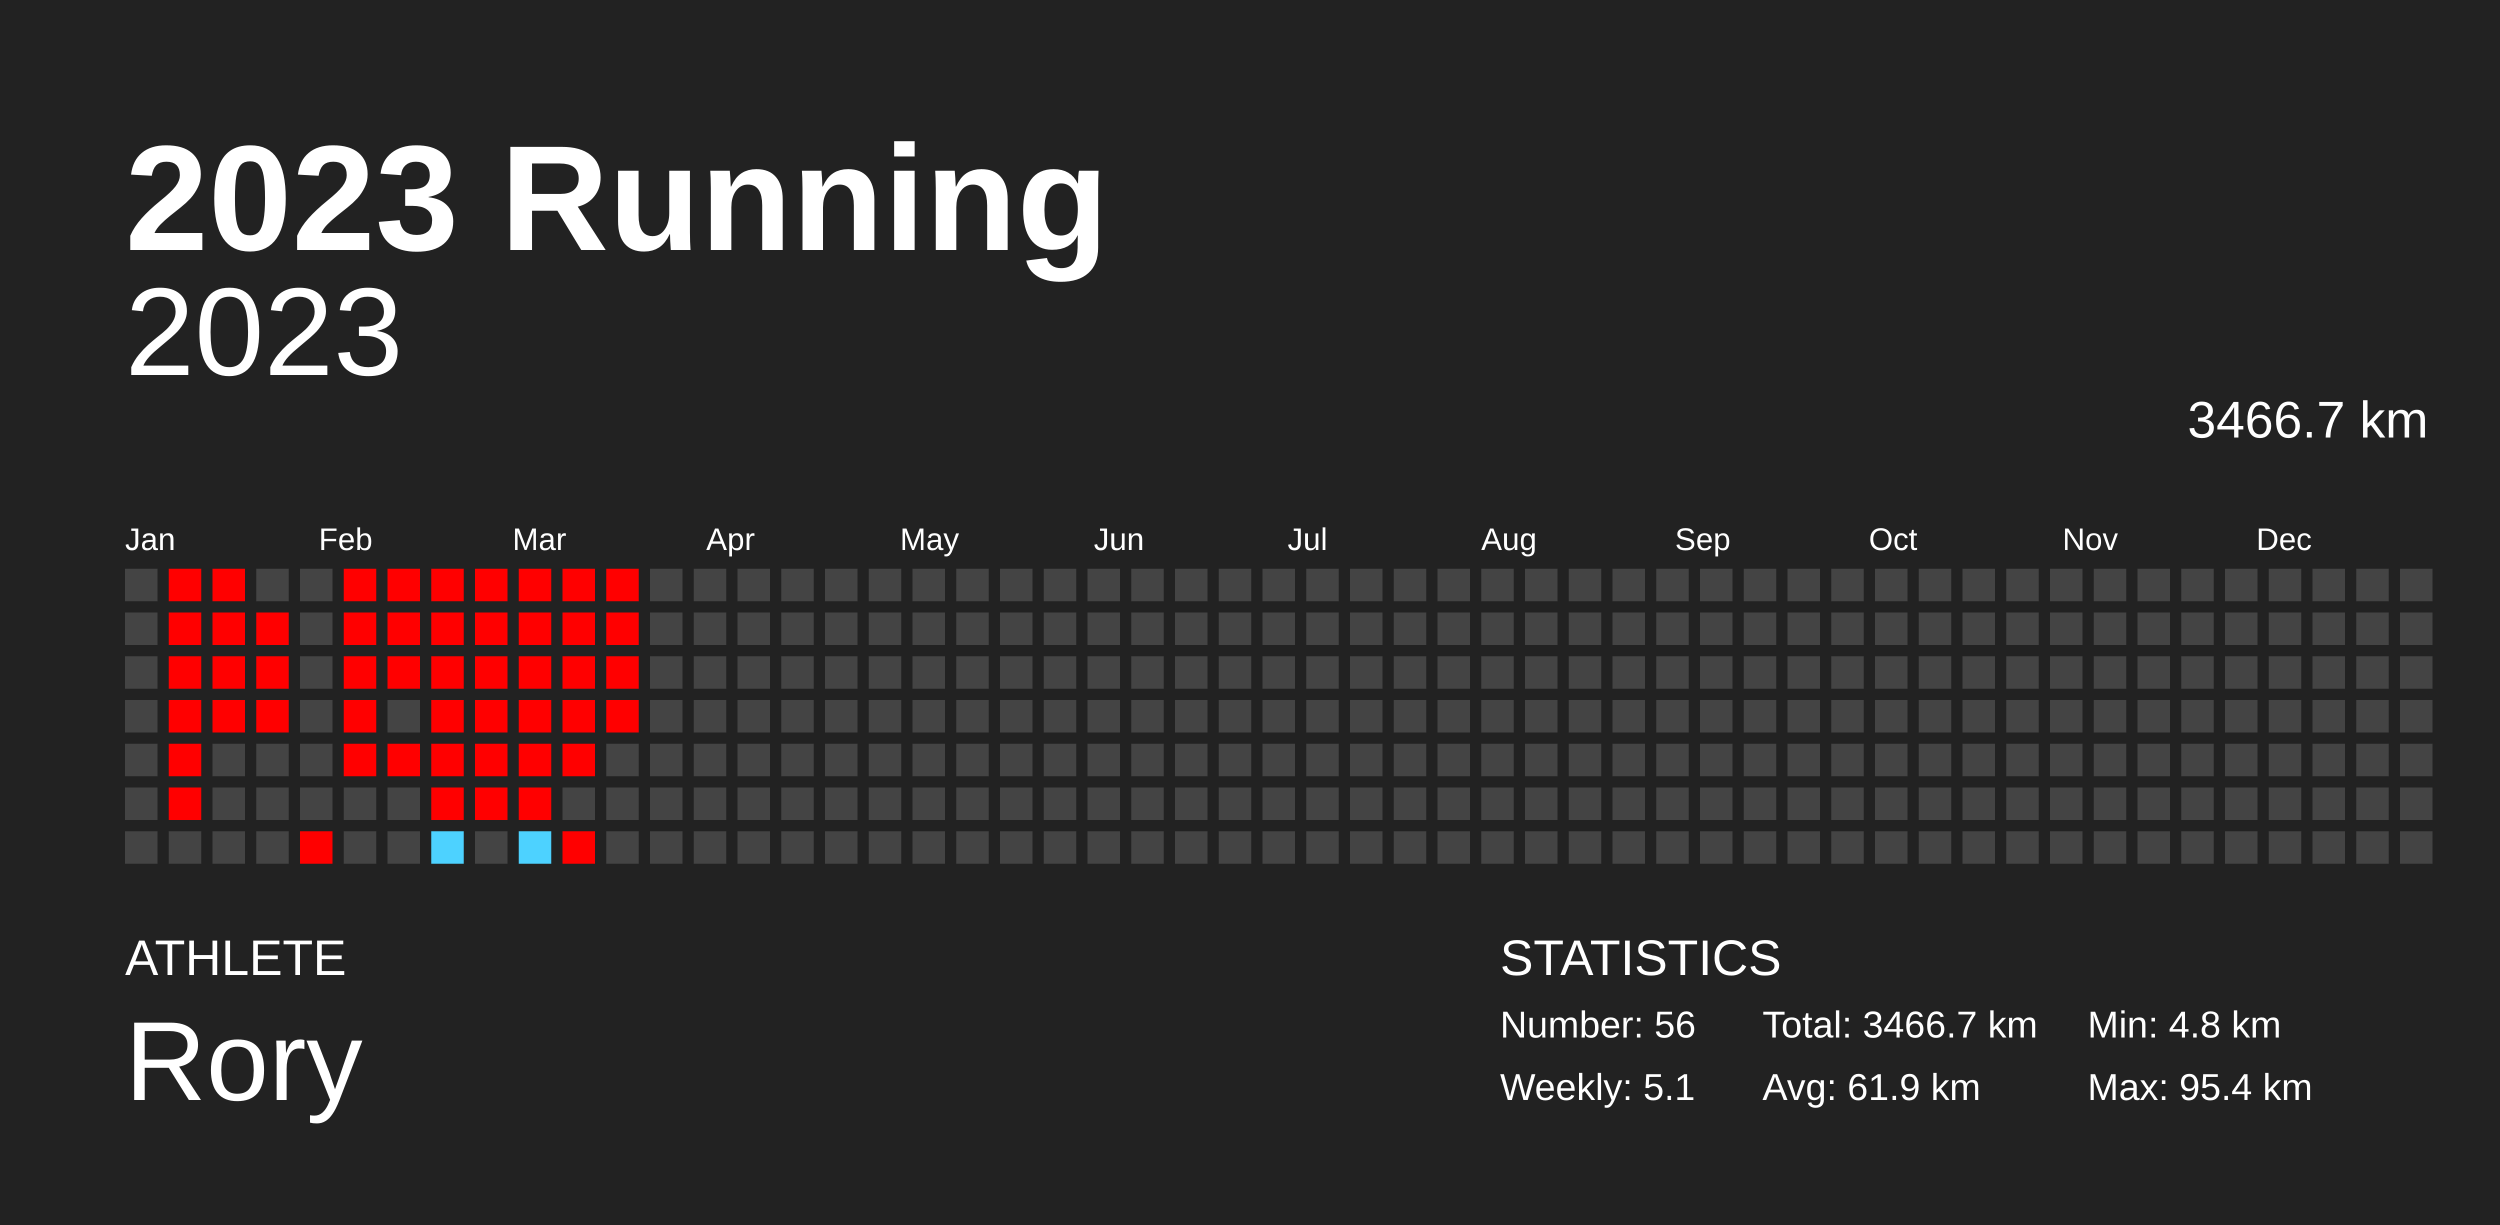
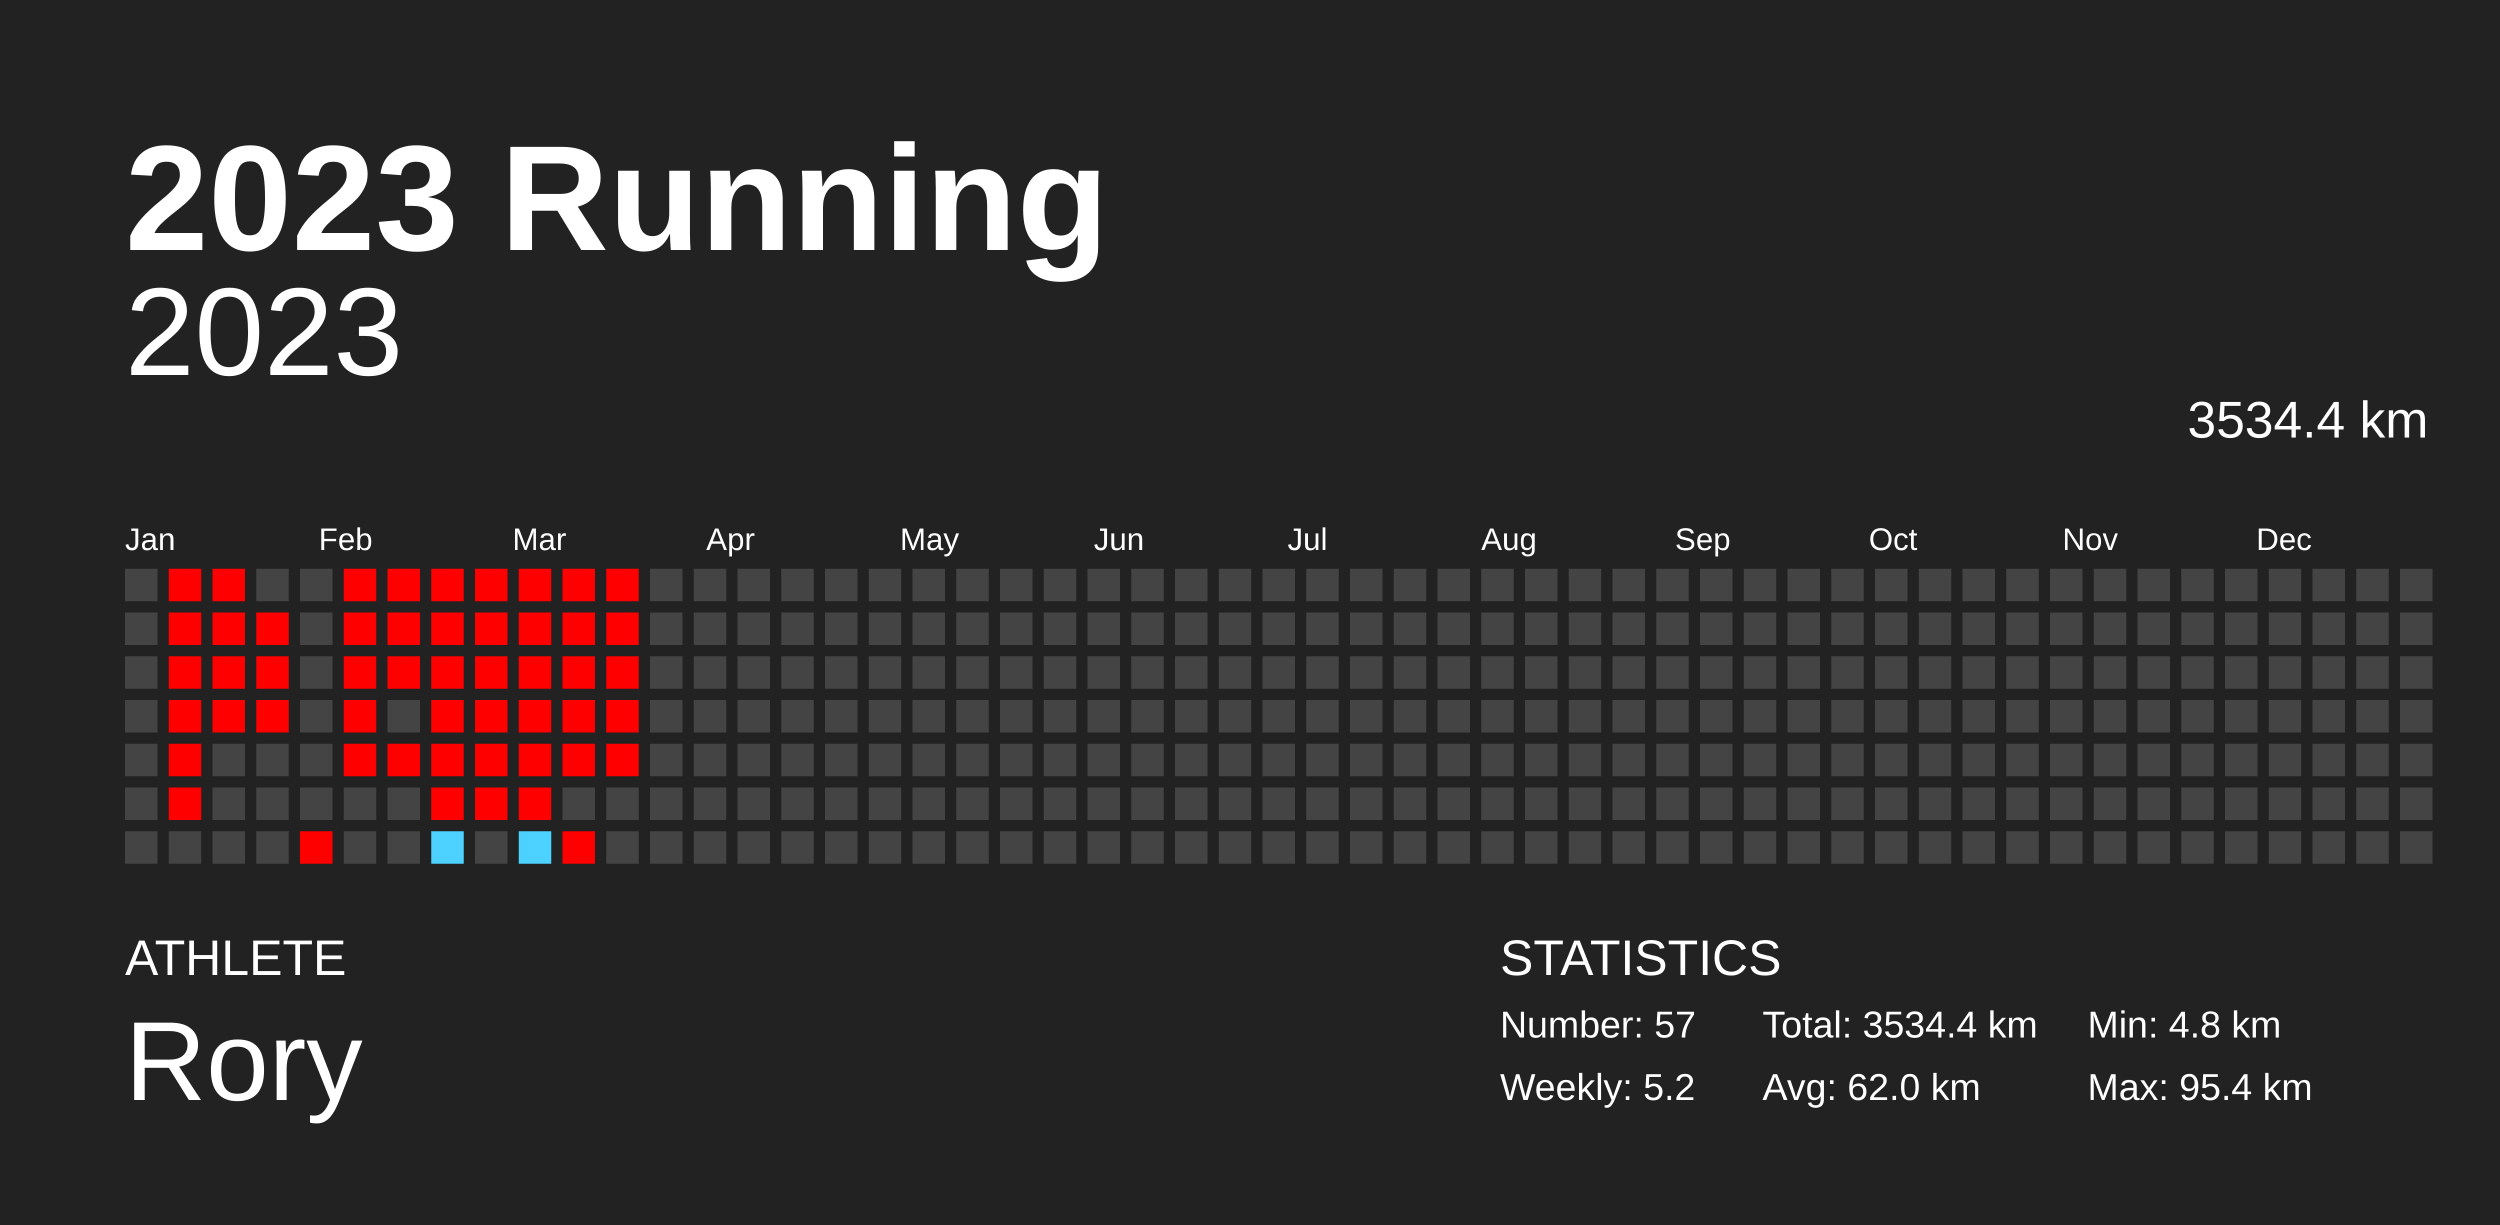
<svg xmlns="http://www.w3.org/2000/svg" baseProfile="full" height="98mm" version="1.1" viewBox="0,0,200,98" width="200mm">
  <defs />
  <rect fill="#222222" height="98" width="200" x="0" y="0" />
  <text fill="#FFFFFF" style="font-size:12px; font-family:Arial; font-weight:bold;" x="10" y="20">2023 Running</text>
  <text fill="#FFFFFF" style="font-size:4px; font-family:Arial" x="10" y="78">ATHLETE</text>
  <text fill="#FFFFFF" style="font-size:9px; font-family:Arial" x="10" y="88">Rory</text>
  <text fill="#FFFFFF" style="font-size:4px; font-family:Arial" x="120" y="78">STATISTICS</text>
-   <text fill="#FFFFFF" style="font-size:3px; font-family:Arial" x="120" y="83">Number: 56</text>
-   <text fill="#FFFFFF" style="font-size:3px; font-family:Arial" x="120" y="88">Weekly: 5.1</text>
-   <text fill="#FFFFFF" style="font-size:3px; font-family:Arial" x="141" y="83">Total: 3466.7 km</text>
-   <text fill="#FFFFFF" style="font-size:3px; font-family:Arial" x="141" y="88">Avg: 61.9 km</text>
+   <text fill="#FFFFFF" style="font-size:3px; font-family:Arial" x="120" y="83">Number: 57</text>
+   <text fill="#FFFFFF" style="font-size:3px; font-family:Arial" x="120" y="88">Weekly: 5.2</text>
+   <text fill="#FFFFFF" style="font-size:3px; font-family:Arial" x="141" y="83">Total: 3534.4 km</text>
+   <text fill="#FFFFFF" style="font-size:3px; font-family:Arial" x="141" y="88">Avg: 62.0 km</text>
  <text fill="#FFFFFF" style="font-size:3px; font-family:Arial" x="167" y="83">Min: 4.8 km</text>
  <text fill="#FFFFFF" style="font-size:3px; font-family:Arial" x="167" y="88">Max: 95.4 km</text>
  <text alignment-baseline="hanging" fill="#FFFFFF" style="font-size:10.0px; font-family:Arial;" x="10" y="30">2023</text>
-   <text alignment-baseline="hanging" fill="#FFFFFF" style="font-size:4.125px; font-family:Arial;" x="175" y="35">3466.7 km</text>
+   <text alignment-baseline="hanging" fill="#FFFFFF" style="font-size:4.125px; font-family:Arial;" x="175" y="35">3534.4 km</text>
  <text fill="#FFFFFF" style="font-size:2.5px; font-family:Arial" x="10.0" y="44">Jan</text>
  <text fill="#FFFFFF" style="font-size:2.5px; font-family:Arial" x="25.5" y="44">Feb</text>
  <text fill="#FFFFFF" style="font-size:2.5px; font-family:Arial" x="41.0" y="44">Mar</text>
  <text fill="#FFFFFF" style="font-size:2.5px; font-family:Arial" x="56.5" y="44">Apr</text>
  <text fill="#FFFFFF" style="font-size:2.5px; font-family:Arial" x="72.0" y="44">May</text>
  <text fill="#FFFFFF" style="font-size:2.5px; font-family:Arial" x="87.5" y="44">Jun</text>
  <text fill="#FFFFFF" style="font-size:2.5px; font-family:Arial" x="103.0" y="44">Jul</text>
  <text fill="#FFFFFF" style="font-size:2.5px; font-family:Arial" x="118.5" y="44">Aug</text>
  <text fill="#FFFFFF" style="font-size:2.5px; font-family:Arial" x="134.0" y="44">Sep</text>
  <text fill="#FFFFFF" style="font-size:2.5px; font-family:Arial" x="149.5" y="44">Oct</text>
  <text fill="#FFFFFF" style="font-size:2.5px; font-family:Arial" x="165.0" y="44">Nov</text>
  <text fill="#FFFFFF" style="font-size:2.5px; font-family:Arial" x="180.5" y="44">Dec</text>
  <rect fill="#444444" height="2.6" width="2.6" x="10.0" y="45.5" />
  <rect fill="#444444" height="2.6" width="2.6" x="10.0" y="49.0" />
  <rect fill="#444444" height="2.6" width="2.6" x="10.0" y="52.5" />
  <rect fill="#444444" height="2.6" width="2.6" x="10.0" y="56.0" />
  <rect fill="#444444" height="2.6" width="2.6" x="10.0" y="59.5" />
  <rect fill="#444444" height="2.6" width="2.6" x="10.0" y="63.0" />
  <rect fill="#444444" height="2.6" width="2.6" x="10.0" y="66.5" />
  <rect fill="red" height="2.6" width="2.6" x="13.5" y="45.5" />
  <rect fill="red" height="2.6" width="2.6" x="13.5" y="49.0" />
  <rect fill="red" height="2.6" width="2.6" x="13.5" y="52.5" />
  <rect fill="red" height="2.6" width="2.6" x="13.5" y="56.0" />
  <rect fill="red" height="2.6" width="2.6" x="13.5" y="59.5" />
  <rect fill="red" height="2.6" width="2.6" x="13.5" y="63.0" />
  <rect fill="#444444" height="2.6" width="2.6" x="13.5" y="66.5" />
  <rect fill="red" height="2.6" width="2.6" x="17.0" y="45.5" />
  <rect fill="red" height="2.6" width="2.6" x="17.0" y="49.0" />
  <rect fill="red" height="2.6" width="2.6" x="17.0" y="52.5" />
  <rect fill="red" height="2.6" width="2.6" x="17.0" y="56.0" />
  <rect fill="#444444" height="2.6" width="2.6" x="17.0" y="59.5" />
  <rect fill="#444444" height="2.6" width="2.6" x="17.0" y="63.0" />
  <rect fill="#444444" height="2.6" width="2.6" x="17.0" y="66.5" />
  <rect fill="#444444" height="2.6" width="2.6" x="20.5" y="45.5" />
  <rect fill="red" height="2.6" width="2.6" x="20.5" y="49.0" />
  <rect fill="red" height="2.6" width="2.6" x="20.5" y="52.5" />
  <rect fill="red" height="2.6" width="2.6" x="20.5" y="56.0" />
  <rect fill="#444444" height="2.6" width="2.6" x="20.5" y="59.5" />
  <rect fill="#444444" height="2.6" width="2.6" x="20.5" y="63.0" />
  <rect fill="#444444" height="2.6" width="2.6" x="20.5" y="66.5" />
  <rect fill="#444444" height="2.6" width="2.6" x="24.0" y="45.5" />
  <rect fill="#444444" height="2.6" width="2.6" x="24.0" y="49.0" />
  <rect fill="#444444" height="2.6" width="2.6" x="24.0" y="52.5" />
  <rect fill="#444444" height="2.6" width="2.6" x="24.0" y="56.0" />
  <rect fill="#444444" height="2.6" width="2.6" x="24.0" y="59.5" />
  <rect fill="#444444" height="2.6" width="2.6" x="24.0" y="63.0" />
  <rect fill="red" height="2.6" width="2.6" x="24.0" y="66.5" />
  <rect fill="red" height="2.6" width="2.6" x="27.5" y="45.5" />
  <rect fill="red" height="2.6" width="2.6" x="27.5" y="49.0" />
  <rect fill="red" height="2.6" width="2.6" x="27.5" y="52.5" />
  <rect fill="red" height="2.6" width="2.6" x="27.5" y="56.0" />
  <rect fill="red" height="2.6" width="2.6" x="27.5" y="59.5" />
  <rect fill="#444444" height="2.6" width="2.6" x="27.5" y="63.0" />
  <rect fill="#444444" height="2.6" width="2.6" x="27.5" y="66.5" />
  <rect fill="red" height="2.6" width="2.6" x="31.0" y="45.5" />
  <rect fill="red" height="2.6" width="2.6" x="31.0" y="49.0" />
  <rect fill="red" height="2.6" width="2.6" x="31.0" y="52.5" />
  <rect fill="#444444" height="2.6" width="2.6" x="31.0" y="56.0" />
  <rect fill="red" height="2.6" width="2.6" x="31.0" y="59.5" />
  <rect fill="#444444" height="2.6" width="2.6" x="31.0" y="63.0" />
  <rect fill="#444444" height="2.6" width="2.6" x="31.0" y="66.5" />
  <rect fill="red" height="2.6" width="2.6" x="34.5" y="45.5" />
  <rect fill="red" height="2.6" width="2.6" x="34.5" y="49.0" />
  <rect fill="red" height="2.6" width="2.6" x="34.5" y="52.5" />
  <rect fill="red" height="2.6" width="2.6" x="34.5" y="56.0" />
  <rect fill="red" height="2.6" width="2.6" x="34.5" y="59.5" />
  <rect fill="red" height="2.6" width="2.6" x="34.5" y="63.0" />
  <rect fill="#4dd2ff" height="2.6" width="2.6" x="34.5" y="66.5" />
  <rect fill="red" height="2.6" width="2.6" x="38.0" y="45.5" />
  <rect fill="red" height="2.6" width="2.6" x="38.0" y="49.0" />
  <rect fill="red" height="2.6" width="2.6" x="38.0" y="52.5" />
  <rect fill="red" height="2.6" width="2.6" x="38.0" y="56.0" />
  <rect fill="red" height="2.6" width="2.6" x="38.0" y="59.5" />
  <rect fill="red" height="2.6" width="2.6" x="38.0" y="63.0" />
  <rect fill="#444444" height="2.6" width="2.6" x="38.0" y="66.5" />
  <rect fill="red" height="2.6" width="2.6" x="41.5" y="45.5" />
  <rect fill="red" height="2.6" width="2.6" x="41.5" y="49.0" />
  <rect fill="red" height="2.6" width="2.6" x="41.5" y="52.5" />
  <rect fill="red" height="2.6" width="2.6" x="41.5" y="56.0" />
  <rect fill="red" height="2.6" width="2.6" x="41.5" y="59.5" />
  <rect fill="red" height="2.6" width="2.6" x="41.5" y="63.0" />
  <rect fill="#4dd2ff" height="2.6" width="2.6" x="41.5" y="66.5" />
  <rect fill="red" height="2.6" width="2.6" x="45.0" y="45.5" />
  <rect fill="red" height="2.6" width="2.6" x="45.0" y="49.0" />
  <rect fill="red" height="2.6" width="2.6" x="45.0" y="52.5" />
  <rect fill="red" height="2.6" width="2.6" x="45.0" y="56.0" />
  <rect fill="red" height="2.6" width="2.6" x="45.0" y="59.5" />
  <rect fill="#444444" height="2.6" width="2.6" x="45.0" y="63.0" />
  <rect fill="red" height="2.6" width="2.6" x="45.0" y="66.5" />
  <rect fill="red" height="2.6" width="2.6" x="48.5" y="45.5" />
  <rect fill="red" height="2.6" width="2.6" x="48.5" y="49.0" />
  <rect fill="red" height="2.6" width="2.6" x="48.5" y="52.5" />
  <rect fill="red" height="2.6" width="2.6" x="48.5" y="56.0" />
-   <rect fill="#444444" height="2.6" width="2.6" x="48.5" y="59.5" />
+   <rect fill="red" height="2.6" width="2.6" x="48.5" y="59.5" />
  <rect fill="#444444" height="2.6" width="2.6" x="48.5" y="63.0" />
  <rect fill="#444444" height="2.6" width="2.6" x="48.5" y="66.5" />
  <rect fill="#444444" height="2.6" width="2.6" x="52.0" y="45.5" />
  <rect fill="#444444" height="2.6" width="2.6" x="52.0" y="49.0" />
  <rect fill="#444444" height="2.6" width="2.6" x="52.0" y="52.5" />
  <rect fill="#444444" height="2.6" width="2.6" x="52.0" y="56.0" />
  <rect fill="#444444" height="2.6" width="2.6" x="52.0" y="59.5" />
  <rect fill="#444444" height="2.6" width="2.6" x="52.0" y="63.0" />
  <rect fill="#444444" height="2.6" width="2.6" x="52.0" y="66.5" />
  <rect fill="#444444" height="2.6" width="2.6" x="55.5" y="45.5" />
  <rect fill="#444444" height="2.6" width="2.6" x="55.5" y="49.0" />
  <rect fill="#444444" height="2.6" width="2.6" x="55.5" y="52.5" />
  <rect fill="#444444" height="2.6" width="2.6" x="55.5" y="56.0" />
  <rect fill="#444444" height="2.6" width="2.6" x="55.5" y="59.5" />
  <rect fill="#444444" height="2.6" width="2.6" x="55.5" y="63.0" />
  <rect fill="#444444" height="2.6" width="2.6" x="55.5" y="66.5" />
  <rect fill="#444444" height="2.6" width="2.6" x="59.0" y="45.5" />
  <rect fill="#444444" height="2.6" width="2.6" x="59.0" y="49.0" />
  <rect fill="#444444" height="2.6" width="2.6" x="59.0" y="52.5" />
  <rect fill="#444444" height="2.6" width="2.6" x="59.0" y="56.0" />
  <rect fill="#444444" height="2.6" width="2.6" x="59.0" y="59.5" />
  <rect fill="#444444" height="2.6" width="2.6" x="59.0" y="63.0" />
  <rect fill="#444444" height="2.6" width="2.6" x="59.0" y="66.5" />
  <rect fill="#444444" height="2.6" width="2.6" x="62.5" y="45.5" />
  <rect fill="#444444" height="2.6" width="2.6" x="62.5" y="49.0" />
  <rect fill="#444444" height="2.6" width="2.6" x="62.5" y="52.5" />
  <rect fill="#444444" height="2.6" width="2.6" x="62.5" y="56.0" />
  <rect fill="#444444" height="2.6" width="2.6" x="62.5" y="59.5" />
  <rect fill="#444444" height="2.6" width="2.6" x="62.5" y="63.0" />
  <rect fill="#444444" height="2.6" width="2.6" x="62.5" y="66.5" />
  <rect fill="#444444" height="2.6" width="2.6" x="66.0" y="45.5" />
  <rect fill="#444444" height="2.6" width="2.6" x="66.0" y="49.0" />
  <rect fill="#444444" height="2.6" width="2.6" x="66.0" y="52.5" />
  <rect fill="#444444" height="2.6" width="2.6" x="66.0" y="56.0" />
  <rect fill="#444444" height="2.6" width="2.6" x="66.0" y="59.5" />
  <rect fill="#444444" height="2.6" width="2.6" x="66.0" y="63.0" />
  <rect fill="#444444" height="2.6" width="2.6" x="66.0" y="66.5" />
  <rect fill="#444444" height="2.6" width="2.6" x="69.5" y="45.5" />
  <rect fill="#444444" height="2.6" width="2.6" x="69.5" y="49.0" />
  <rect fill="#444444" height="2.6" width="2.6" x="69.5" y="52.5" />
  <rect fill="#444444" height="2.6" width="2.6" x="69.5" y="56.0" />
  <rect fill="#444444" height="2.6" width="2.6" x="69.5" y="59.5" />
  <rect fill="#444444" height="2.6" width="2.6" x="69.5" y="63.0" />
  <rect fill="#444444" height="2.6" width="2.6" x="69.5" y="66.5" />
  <rect fill="#444444" height="2.6" width="2.6" x="73.0" y="45.5" />
  <rect fill="#444444" height="2.6" width="2.6" x="73.0" y="49.0" />
  <rect fill="#444444" height="2.6" width="2.6" x="73.0" y="52.5" />
  <rect fill="#444444" height="2.6" width="2.6" x="73.0" y="56.0" />
  <rect fill="#444444" height="2.6" width="2.6" x="73.0" y="59.5" />
  <rect fill="#444444" height="2.6" width="2.6" x="73.0" y="63.0" />
  <rect fill="#444444" height="2.6" width="2.6" x="73.0" y="66.5" />
  <rect fill="#444444" height="2.6" width="2.6" x="76.5" y="45.5" />
  <rect fill="#444444" height="2.6" width="2.6" x="76.5" y="49.0" />
  <rect fill="#444444" height="2.6" width="2.6" x="76.5" y="52.5" />
  <rect fill="#444444" height="2.6" width="2.6" x="76.5" y="56.0" />
  <rect fill="#444444" height="2.6" width="2.6" x="76.5" y="59.5" />
  <rect fill="#444444" height="2.6" width="2.6" x="76.5" y="63.0" />
  <rect fill="#444444" height="2.6" width="2.6" x="76.5" y="66.5" />
  <rect fill="#444444" height="2.6" width="2.6" x="80.0" y="45.5" />
  <rect fill="#444444" height="2.6" width="2.6" x="80.0" y="49.0" />
  <rect fill="#444444" height="2.6" width="2.6" x="80.0" y="52.5" />
  <rect fill="#444444" height="2.6" width="2.6" x="80.0" y="56.0" />
  <rect fill="#444444" height="2.6" width="2.6" x="80.0" y="59.5" />
  <rect fill="#444444" height="2.6" width="2.6" x="80.0" y="63.0" />
  <rect fill="#444444" height="2.6" width="2.6" x="80.0" y="66.5" />
  <rect fill="#444444" height="2.6" width="2.6" x="83.5" y="45.5" />
  <rect fill="#444444" height="2.6" width="2.6" x="83.5" y="49.0" />
  <rect fill="#444444" height="2.6" width="2.6" x="83.5" y="52.5" />
  <rect fill="#444444" height="2.6" width="2.6" x="83.5" y="56.0" />
  <rect fill="#444444" height="2.6" width="2.6" x="83.5" y="59.5" />
  <rect fill="#444444" height="2.6" width="2.6" x="83.5" y="63.0" />
  <rect fill="#444444" height="2.6" width="2.6" x="83.5" y="66.5" />
  <rect fill="#444444" height="2.6" width="2.6" x="87.0" y="45.5" />
  <rect fill="#444444" height="2.6" width="2.6" x="87.0" y="49.0" />
  <rect fill="#444444" height="2.6" width="2.6" x="87.0" y="52.5" />
  <rect fill="#444444" height="2.6" width="2.6" x="87.0" y="56.0" />
  <rect fill="#444444" height="2.6" width="2.6" x="87.0" y="59.5" />
  <rect fill="#444444" height="2.6" width="2.6" x="87.0" y="63.0" />
  <rect fill="#444444" height="2.6" width="2.6" x="87.0" y="66.5" />
  <rect fill="#444444" height="2.6" width="2.6" x="90.5" y="45.5" />
  <rect fill="#444444" height="2.6" width="2.6" x="90.5" y="49.0" />
  <rect fill="#444444" height="2.6" width="2.6" x="90.5" y="52.5" />
  <rect fill="#444444" height="2.6" width="2.6" x="90.5" y="56.0" />
  <rect fill="#444444" height="2.6" width="2.6" x="90.5" y="59.5" />
  <rect fill="#444444" height="2.6" width="2.6" x="90.5" y="63.0" />
  <rect fill="#444444" height="2.6" width="2.6" x="90.5" y="66.5" />
  <rect fill="#444444" height="2.6" width="2.6" x="94.0" y="45.5" />
  <rect fill="#444444" height="2.6" width="2.6" x="94.0" y="49.0" />
  <rect fill="#444444" height="2.6" width="2.6" x="94.0" y="52.5" />
  <rect fill="#444444" height="2.6" width="2.6" x="94.0" y="56.0" />
  <rect fill="#444444" height="2.6" width="2.6" x="94.0" y="59.5" />
  <rect fill="#444444" height="2.6" width="2.6" x="94.0" y="63.0" />
  <rect fill="#444444" height="2.6" width="2.6" x="94.0" y="66.5" />
  <rect fill="#444444" height="2.6" width="2.6" x="97.5" y="45.5" />
  <rect fill="#444444" height="2.6" width="2.6" x="97.5" y="49.0" />
  <rect fill="#444444" height="2.6" width="2.6" x="97.5" y="52.5" />
  <rect fill="#444444" height="2.6" width="2.6" x="97.5" y="56.0" />
  <rect fill="#444444" height="2.6" width="2.6" x="97.5" y="59.5" />
  <rect fill="#444444" height="2.6" width="2.6" x="97.5" y="63.0" />
  <rect fill="#444444" height="2.6" width="2.6" x="97.5" y="66.5" />
  <rect fill="#444444" height="2.6" width="2.6" x="101.0" y="45.5" />
  <rect fill="#444444" height="2.6" width="2.6" x="101.0" y="49.0" />
  <rect fill="#444444" height="2.6" width="2.6" x="101.0" y="52.5" />
  <rect fill="#444444" height="2.6" width="2.6" x="101.0" y="56.0" />
  <rect fill="#444444" height="2.6" width="2.6" x="101.0" y="59.5" />
  <rect fill="#444444" height="2.6" width="2.6" x="101.0" y="63.0" />
  <rect fill="#444444" height="2.6" width="2.6" x="101.0" y="66.5" />
  <rect fill="#444444" height="2.6" width="2.6" x="104.5" y="45.5" />
  <rect fill="#444444" height="2.6" width="2.6" x="104.5" y="49.0" />
  <rect fill="#444444" height="2.6" width="2.6" x="104.5" y="52.5" />
  <rect fill="#444444" height="2.6" width="2.6" x="104.5" y="56.0" />
  <rect fill="#444444" height="2.6" width="2.6" x="104.5" y="59.5" />
  <rect fill="#444444" height="2.6" width="2.6" x="104.5" y="63.0" />
  <rect fill="#444444" height="2.6" width="2.6" x="104.5" y="66.5" />
  <rect fill="#444444" height="2.6" width="2.6" x="108.0" y="45.5" />
  <rect fill="#444444" height="2.6" width="2.6" x="108.0" y="49.0" />
  <rect fill="#444444" height="2.6" width="2.6" x="108.0" y="52.5" />
  <rect fill="#444444" height="2.6" width="2.6" x="108.0" y="56.0" />
  <rect fill="#444444" height="2.6" width="2.6" x="108.0" y="59.5" />
  <rect fill="#444444" height="2.6" width="2.6" x="108.0" y="63.0" />
  <rect fill="#444444" height="2.6" width="2.6" x="108.0" y="66.5" />
  <rect fill="#444444" height="2.6" width="2.6" x="111.5" y="45.5" />
  <rect fill="#444444" height="2.6" width="2.6" x="111.5" y="49.0" />
  <rect fill="#444444" height="2.6" width="2.6" x="111.5" y="52.5" />
  <rect fill="#444444" height="2.6" width="2.6" x="111.5" y="56.0" />
  <rect fill="#444444" height="2.6" width="2.6" x="111.5" y="59.5" />
  <rect fill="#444444" height="2.6" width="2.6" x="111.5" y="63.0" />
  <rect fill="#444444" height="2.6" width="2.6" x="111.5" y="66.5" />
  <rect fill="#444444" height="2.6" width="2.6" x="115.0" y="45.5" />
  <rect fill="#444444" height="2.6" width="2.6" x="115.0" y="49.0" />
  <rect fill="#444444" height="2.6" width="2.6" x="115.0" y="52.5" />
  <rect fill="#444444" height="2.6" width="2.6" x="115.0" y="56.0" />
  <rect fill="#444444" height="2.6" width="2.6" x="115.0" y="59.5" />
  <rect fill="#444444" height="2.6" width="2.6" x="115.0" y="63.0" />
  <rect fill="#444444" height="2.6" width="2.6" x="115.0" y="66.5" />
  <rect fill="#444444" height="2.6" width="2.6" x="118.5" y="45.5" />
  <rect fill="#444444" height="2.6" width="2.6" x="118.5" y="49.0" />
  <rect fill="#444444" height="2.6" width="2.6" x="118.5" y="52.5" />
  <rect fill="#444444" height="2.6" width="2.6" x="118.5" y="56.0" />
  <rect fill="#444444" height="2.6" width="2.6" x="118.5" y="59.5" />
  <rect fill="#444444" height="2.6" width="2.6" x="118.5" y="63.0" />
  <rect fill="#444444" height="2.6" width="2.6" x="118.5" y="66.5" />
  <rect fill="#444444" height="2.6" width="2.6" x="122.0" y="45.5" />
  <rect fill="#444444" height="2.6" width="2.6" x="122.0" y="49.0" />
  <rect fill="#444444" height="2.6" width="2.6" x="122.0" y="52.5" />
  <rect fill="#444444" height="2.6" width="2.6" x="122.0" y="56.0" />
  <rect fill="#444444" height="2.6" width="2.6" x="122.0" y="59.5" />
  <rect fill="#444444" height="2.6" width="2.6" x="122.0" y="63.0" />
  <rect fill="#444444" height="2.6" width="2.6" x="122.0" y="66.5" />
  <rect fill="#444444" height="2.6" width="2.6" x="125.5" y="45.5" />
  <rect fill="#444444" height="2.6" width="2.6" x="125.5" y="49.0" />
  <rect fill="#444444" height="2.6" width="2.6" x="125.5" y="52.5" />
  <rect fill="#444444" height="2.6" width="2.6" x="125.5" y="56.0" />
  <rect fill="#444444" height="2.6" width="2.6" x="125.5" y="59.5" />
  <rect fill="#444444" height="2.6" width="2.6" x="125.5" y="63.0" />
  <rect fill="#444444" height="2.6" width="2.6" x="125.5" y="66.5" />
  <rect fill="#444444" height="2.6" width="2.6" x="129.0" y="45.5" />
  <rect fill="#444444" height="2.6" width="2.6" x="129.0" y="49.0" />
  <rect fill="#444444" height="2.6" width="2.6" x="129.0" y="52.5" />
  <rect fill="#444444" height="2.6" width="2.6" x="129.0" y="56.0" />
  <rect fill="#444444" height="2.6" width="2.6" x="129.0" y="59.5" />
  <rect fill="#444444" height="2.6" width="2.6" x="129.0" y="63.0" />
  <rect fill="#444444" height="2.6" width="2.6" x="129.0" y="66.5" />
  <rect fill="#444444" height="2.6" width="2.6" x="132.5" y="45.5" />
  <rect fill="#444444" height="2.6" width="2.6" x="132.5" y="49.0" />
  <rect fill="#444444" height="2.6" width="2.6" x="132.5" y="52.5" />
  <rect fill="#444444" height="2.6" width="2.6" x="132.5" y="56.0" />
  <rect fill="#444444" height="2.6" width="2.6" x="132.5" y="59.5" />
  <rect fill="#444444" height="2.6" width="2.6" x="132.5" y="63.0" />
  <rect fill="#444444" height="2.6" width="2.6" x="132.5" y="66.5" />
  <rect fill="#444444" height="2.6" width="2.6" x="136.0" y="45.5" />
  <rect fill="#444444" height="2.6" width="2.6" x="136.0" y="49.0" />
  <rect fill="#444444" height="2.6" width="2.6" x="136.0" y="52.5" />
  <rect fill="#444444" height="2.6" width="2.6" x="136.0" y="56.0" />
  <rect fill="#444444" height="2.6" width="2.6" x="136.0" y="59.5" />
  <rect fill="#444444" height="2.6" width="2.6" x="136.0" y="63.0" />
  <rect fill="#444444" height="2.6" width="2.6" x="136.0" y="66.5" />
  <rect fill="#444444" height="2.6" width="2.6" x="139.5" y="45.5" />
  <rect fill="#444444" height="2.6" width="2.6" x="139.5" y="49.0" />
  <rect fill="#444444" height="2.6" width="2.6" x="139.5" y="52.5" />
  <rect fill="#444444" height="2.6" width="2.6" x="139.5" y="56.0" />
  <rect fill="#444444" height="2.6" width="2.6" x="139.5" y="59.5" />
  <rect fill="#444444" height="2.6" width="2.6" x="139.5" y="63.0" />
  <rect fill="#444444" height="2.6" width="2.6" x="139.5" y="66.5" />
  <rect fill="#444444" height="2.6" width="2.6" x="143.0" y="45.5" />
  <rect fill="#444444" height="2.6" width="2.6" x="143.0" y="49.0" />
  <rect fill="#444444" height="2.6" width="2.6" x="143.0" y="52.5" />
  <rect fill="#444444" height="2.6" width="2.6" x="143.0" y="56.0" />
  <rect fill="#444444" height="2.6" width="2.6" x="143.0" y="59.5" />
  <rect fill="#444444" height="2.6" width="2.6" x="143.0" y="63.0" />
  <rect fill="#444444" height="2.6" width="2.6" x="143.0" y="66.5" />
  <rect fill="#444444" height="2.6" width="2.6" x="146.5" y="45.5" />
  <rect fill="#444444" height="2.6" width="2.6" x="146.5" y="49.0" />
  <rect fill="#444444" height="2.6" width="2.6" x="146.5" y="52.5" />
  <rect fill="#444444" height="2.6" width="2.6" x="146.5" y="56.0" />
  <rect fill="#444444" height="2.6" width="2.6" x="146.5" y="59.5" />
  <rect fill="#444444" height="2.6" width="2.6" x="146.5" y="63.0" />
  <rect fill="#444444" height="2.6" width="2.6" x="146.5" y="66.5" />
  <rect fill="#444444" height="2.6" width="2.6" x="150.0" y="45.5" />
  <rect fill="#444444" height="2.6" width="2.6" x="150.0" y="49.0" />
  <rect fill="#444444" height="2.6" width="2.6" x="150.0" y="52.5" />
  <rect fill="#444444" height="2.6" width="2.6" x="150.0" y="56.0" />
  <rect fill="#444444" height="2.6" width="2.6" x="150.0" y="59.5" />
  <rect fill="#444444" height="2.6" width="2.6" x="150.0" y="63.0" />
  <rect fill="#444444" height="2.6" width="2.6" x="150.0" y="66.5" />
  <rect fill="#444444" height="2.6" width="2.6" x="153.5" y="45.5" />
  <rect fill="#444444" height="2.6" width="2.6" x="153.5" y="49.0" />
  <rect fill="#444444" height="2.6" width="2.6" x="153.5" y="52.5" />
  <rect fill="#444444" height="2.6" width="2.6" x="153.5" y="56.0" />
  <rect fill="#444444" height="2.6" width="2.6" x="153.5" y="59.5" />
  <rect fill="#444444" height="2.6" width="2.6" x="153.5" y="63.0" />
  <rect fill="#444444" height="2.6" width="2.6" x="153.5" y="66.5" />
  <rect fill="#444444" height="2.6" width="2.6" x="157.0" y="45.5" />
  <rect fill="#444444" height="2.6" width="2.6" x="157.0" y="49.0" />
  <rect fill="#444444" height="2.6" width="2.6" x="157.0" y="52.5" />
  <rect fill="#444444" height="2.6" width="2.6" x="157.0" y="56.0" />
  <rect fill="#444444" height="2.6" width="2.6" x="157.0" y="59.5" />
  <rect fill="#444444" height="2.6" width="2.6" x="157.0" y="63.0" />
  <rect fill="#444444" height="2.6" width="2.6" x="157.0" y="66.5" />
  <rect fill="#444444" height="2.6" width="2.6" x="160.5" y="45.5" />
  <rect fill="#444444" height="2.6" width="2.6" x="160.5" y="49.0" />
  <rect fill="#444444" height="2.6" width="2.6" x="160.5" y="52.5" />
  <rect fill="#444444" height="2.6" width="2.6" x="160.5" y="56.0" />
  <rect fill="#444444" height="2.6" width="2.6" x="160.5" y="59.5" />
  <rect fill="#444444" height="2.6" width="2.6" x="160.5" y="63.0" />
  <rect fill="#444444" height="2.6" width="2.6" x="160.5" y="66.5" />
  <rect fill="#444444" height="2.6" width="2.6" x="164.0" y="45.5" />
  <rect fill="#444444" height="2.6" width="2.6" x="164.0" y="49.0" />
  <rect fill="#444444" height="2.6" width="2.6" x="164.0" y="52.5" />
  <rect fill="#444444" height="2.6" width="2.6" x="164.0" y="56.0" />
  <rect fill="#444444" height="2.6" width="2.6" x="164.0" y="59.5" />
  <rect fill="#444444" height="2.6" width="2.6" x="164.0" y="63.0" />
  <rect fill="#444444" height="2.6" width="2.6" x="164.0" y="66.5" />
  <rect fill="#444444" height="2.6" width="2.6" x="167.5" y="45.5" />
  <rect fill="#444444" height="2.6" width="2.6" x="167.5" y="49.0" />
  <rect fill="#444444" height="2.6" width="2.6" x="167.5" y="52.5" />
  <rect fill="#444444" height="2.6" width="2.6" x="167.5" y="56.0" />
  <rect fill="#444444" height="2.6" width="2.6" x="167.5" y="59.5" />
  <rect fill="#444444" height="2.6" width="2.6" x="167.5" y="63.0" />
  <rect fill="#444444" height="2.6" width="2.6" x="167.5" y="66.5" />
  <rect fill="#444444" height="2.6" width="2.6" x="171.0" y="45.5" />
  <rect fill="#444444" height="2.6" width="2.6" x="171.0" y="49.0" />
  <rect fill="#444444" height="2.6" width="2.6" x="171.0" y="52.5" />
  <rect fill="#444444" height="2.6" width="2.6" x="171.0" y="56.0" />
  <rect fill="#444444" height="2.6" width="2.6" x="171.0" y="59.5" />
  <rect fill="#444444" height="2.6" width="2.6" x="171.0" y="63.0" />
  <rect fill="#444444" height="2.6" width="2.6" x="171.0" y="66.5" />
  <rect fill="#444444" height="2.6" width="2.6" x="174.5" y="45.5" />
  <rect fill="#444444" height="2.6" width="2.6" x="174.5" y="49.0" />
  <rect fill="#444444" height="2.6" width="2.6" x="174.5" y="52.5" />
  <rect fill="#444444" height="2.6" width="2.6" x="174.5" y="56.0" />
  <rect fill="#444444" height="2.6" width="2.6" x="174.5" y="59.5" />
  <rect fill="#444444" height="2.6" width="2.6" x="174.5" y="63.0" />
  <rect fill="#444444" height="2.6" width="2.6" x="174.5" y="66.5" />
  <rect fill="#444444" height="2.6" width="2.6" x="178.0" y="45.5" />
  <rect fill="#444444" height="2.6" width="2.6" x="178.0" y="49.0" />
  <rect fill="#444444" height="2.6" width="2.6" x="178.0" y="52.5" />
  <rect fill="#444444" height="2.6" width="2.6" x="178.0" y="56.0" />
  <rect fill="#444444" height="2.6" width="2.6" x="178.0" y="59.5" />
  <rect fill="#444444" height="2.6" width="2.6" x="178.0" y="63.0" />
  <rect fill="#444444" height="2.6" width="2.6" x="178.0" y="66.5" />
  <rect fill="#444444" height="2.6" width="2.6" x="181.5" y="45.5" />
  <rect fill="#444444" height="2.6" width="2.6" x="181.5" y="49.0" />
  <rect fill="#444444" height="2.6" width="2.6" x="181.5" y="52.5" />
  <rect fill="#444444" height="2.6" width="2.6" x="181.5" y="56.0" />
  <rect fill="#444444" height="2.6" width="2.6" x="181.5" y="59.5" />
  <rect fill="#444444" height="2.6" width="2.6" x="181.5" y="63.0" />
  <rect fill="#444444" height="2.6" width="2.6" x="181.5" y="66.5" />
  <rect fill="#444444" height="2.6" width="2.6" x="185.0" y="45.5" />
  <rect fill="#444444" height="2.6" width="2.6" x="185.0" y="49.0" />
  <rect fill="#444444" height="2.6" width="2.6" x="185.0" y="52.5" />
  <rect fill="#444444" height="2.6" width="2.6" x="185.0" y="56.0" />
  <rect fill="#444444" height="2.6" width="2.6" x="185.0" y="59.5" />
  <rect fill="#444444" height="2.6" width="2.6" x="185.0" y="63.0" />
  <rect fill="#444444" height="2.6" width="2.6" x="185.0" y="66.5" />
  <rect fill="#444444" height="2.6" width="2.6" x="188.5" y="45.5" />
  <rect fill="#444444" height="2.6" width="2.6" x="188.5" y="49.0" />
  <rect fill="#444444" height="2.6" width="2.6" x="188.5" y="52.5" />
  <rect fill="#444444" height="2.6" width="2.6" x="188.5" y="56.0" />
  <rect fill="#444444" height="2.6" width="2.6" x="188.5" y="59.5" />
  <rect fill="#444444" height="2.6" width="2.6" x="188.5" y="63.0" />
  <rect fill="#444444" height="2.6" width="2.6" x="188.5" y="66.5" />
  <rect fill="#444444" height="2.6" width="2.6" x="192.0" y="45.5" />
  <rect fill="#444444" height="2.6" width="2.6" x="192.0" y="49.0" />
  <rect fill="#444444" height="2.6" width="2.6" x="192.0" y="52.5" />
  <rect fill="#444444" height="2.6" width="2.6" x="192.0" y="56.0" />
  <rect fill="#444444" height="2.6" width="2.6" x="192.0" y="59.5" />
  <rect fill="#444444" height="2.6" width="2.6" x="192.0" y="63.0" />
  <rect fill="#444444" height="2.6" width="2.6" x="192.0" y="66.5" />
</svg>
